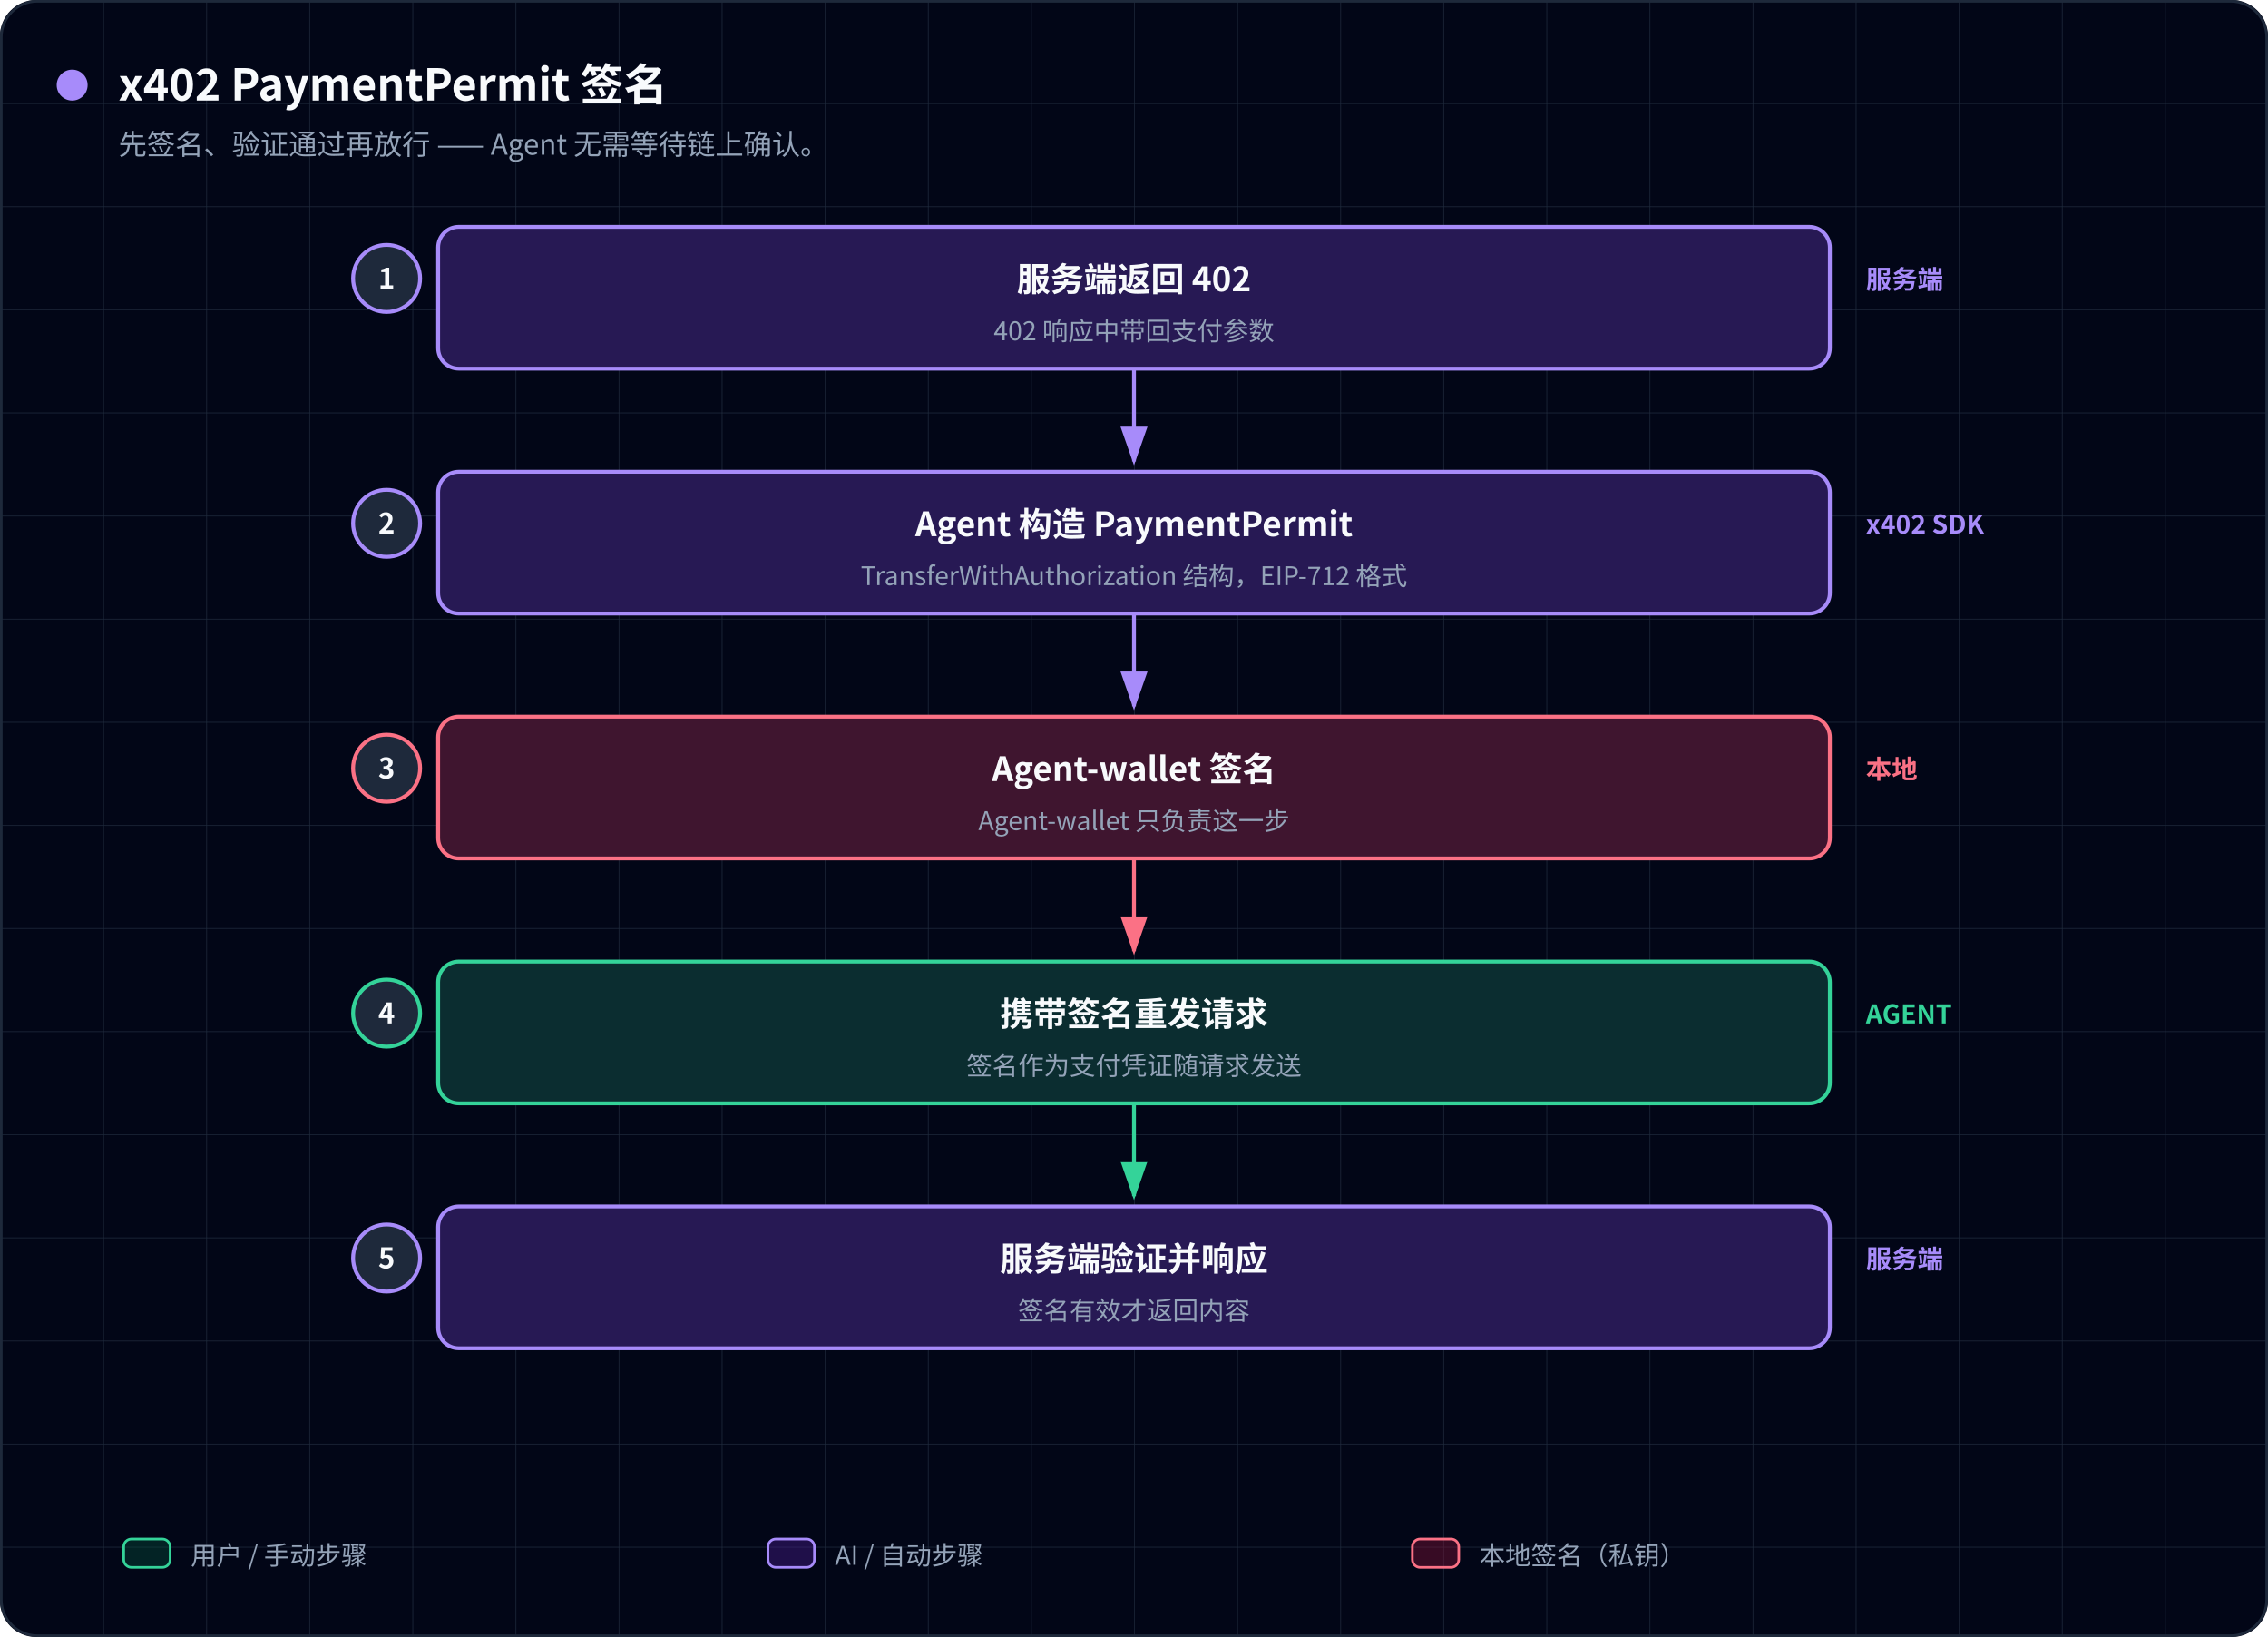
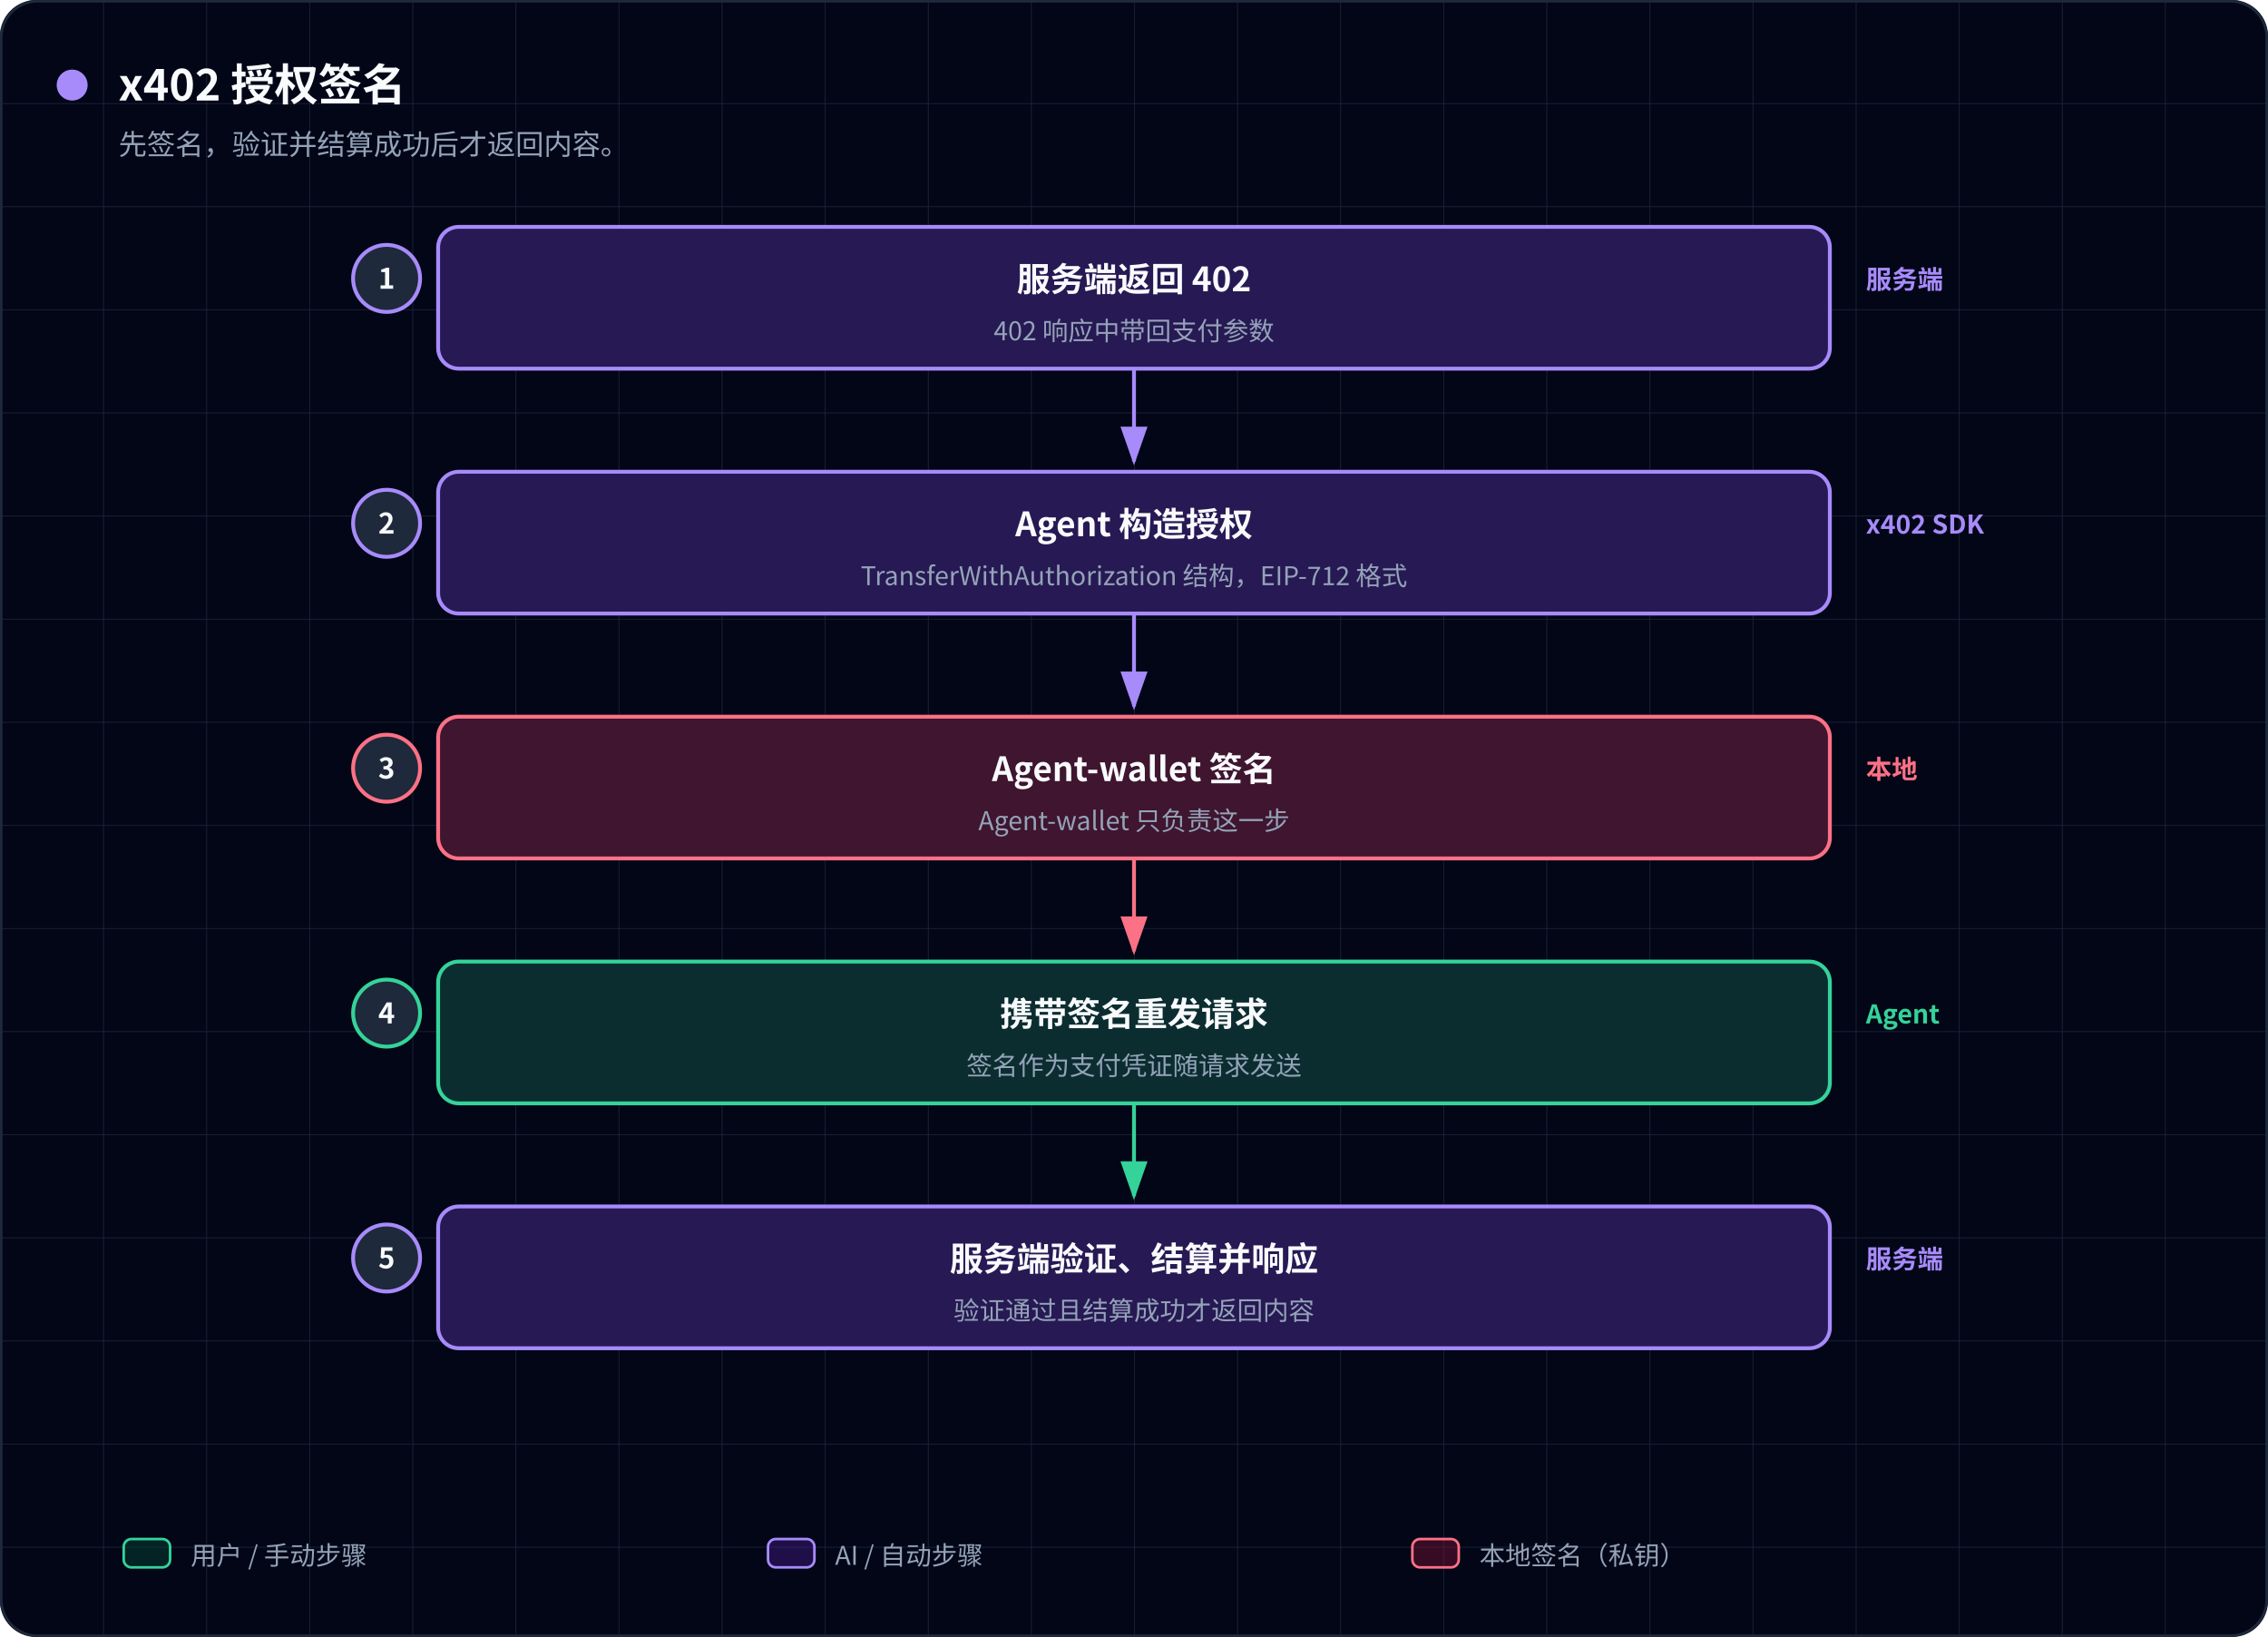
<svg xmlns="http://www.w3.org/2000/svg" viewBox="0 0 880 635" width="880" height="635" font-family="'JetBrains Mono','SFMono-Regular',Menlo,Consolas,'PingFang SC','Hiragino Sans GB','Microsoft YaHei','Noto Sans CJK SC','Noto Sans SC','Source Han Sans SC',monospace" role="img">
  <defs>
    <pattern id="grid" width="40" height="40" patternUnits="userSpaceOnUse">
      <path d="M 40 0 L 0 0 0 40" fill="none" stroke="#1e293b" stroke-width="0.5" />
    </pattern>
    <marker id="ah-slate" markerWidth="10" markerHeight="7" refX="9" refY="3.5" orient="auto">
      <polygon points="0 0, 10 3.5, 0 7" fill="#64748b" />
    </marker>
    <marker id="ah-cyan" markerWidth="10" markerHeight="7" refX="9" refY="3.5" orient="auto">
      <polygon points="0 0, 10 3.5, 0 7" fill="#22d3ee" />
    </marker>
    <marker id="ah-emerald" markerWidth="10" markerHeight="7" refX="9" refY="3.5" orient="auto">
      <polygon points="0 0, 10 3.5, 0 7" fill="#34d399" />
    </marker>
    <marker id="ah-violet" markerWidth="10" markerHeight="7" refX="9" refY="3.5" orient="auto">
      <polygon points="0 0, 10 3.5, 0 7" fill="#a78bfa" />
    </marker>
    <marker id="ah-amber" markerWidth="10" markerHeight="7" refX="9" refY="3.5" orient="auto">
      <polygon points="0 0, 10 3.5, 0 7" fill="#fbbf24" />
    </marker>
    <marker id="ah-rose" markerWidth="10" markerHeight="7" refX="9" refY="3.5" orient="auto">
      <polygon points="0 0, 10 3.5, 0 7" fill="#fb7185" />
    </marker>
  </defs>
  <rect width="880" height="635" rx="14" fill="#020617" />
  <rect width="880" height="635" rx="14" fill="url(#grid)" />
  <rect x="0.5" y="0.5" width="879" height="634" rx="14" fill="none" stroke="#1e293b" />
  <circle cx="28" cy="33" r="6" fill="#a78bfa" />
-   <text x="46" y="39" fill="#f8fafc" font-size="17" font-weight="700">x402 PaymentPermit 签名</text>
-   <text x="46" y="60" fill="#94a3b8" font-size="11">先签名、验证通过再放行 —— Agent 无需等待链上确认。</text>
+   <text x="46" y="39" fill="#f8fafc" font-size="17" font-weight="700">x402 授权签名</text>
+   <text x="46" y="60" fill="#94a3b8" font-size="11">先签名，验证并结算成功后才返回内容。</text>
  <rect x="170" y="88" width="540" height="55" rx="8" fill="#0f172a" />
  <rect x="170" y="88" width="540" height="55" rx="8" fill="rgba(76, 29, 149, 0.4)" stroke="#a78bfa" stroke-width="1.5" />
  <text x="440.0" y="113" fill="#f8fafc" font-size="13" font-weight="600" text-anchor="middle">服务端返回 402</text>
  <text x="440.0" y="132" fill="#94a3b8" font-size="10" text-anchor="middle">402 响应中带回支付参数</text>
  <circle cx="150" cy="108" r="13" fill="#1e293b" stroke="#a78bfa" stroke-width="1.5" />
  <text x="150" y="112" fill="#f8fafc" font-size="11" font-weight="700" text-anchor="middle">1</text>
  <text x="724" y="112" fill="#a78bfa" font-size="10" font-weight="600">服务端</text>
  <line x1="440.0" y1="143" x2="440.0" y2="179" stroke="#a78bfa" stroke-width="1.5" marker-end="url(#ah-violet)" />
  <rect x="170" y="183" width="540" height="55" rx="8" fill="#0f172a" />
  <rect x="170" y="183" width="540" height="55" rx="8" fill="rgba(76, 29, 149, 0.4)" stroke="#a78bfa" stroke-width="1.5" />
-   <text x="440.0" y="208" fill="#f8fafc" font-size="13" font-weight="600" text-anchor="middle">Agent 构造 PaymentPermit</text>
+   <text x="440.0" y="208" fill="#f8fafc" font-size="13" font-weight="600" text-anchor="middle">Agent 构造授权</text>
  <text x="440.0" y="227" fill="#94a3b8" font-size="10" text-anchor="middle">TransferWithAuthorization 结构，EIP-712 格式</text>
  <circle cx="150" cy="203" r="13" fill="#1e293b" stroke="#a78bfa" stroke-width="1.5" />
  <text x="150" y="207" fill="#f8fafc" font-size="11" font-weight="700" text-anchor="middle">2</text>
  <text x="724" y="207" fill="#a78bfa" font-size="10" font-weight="600">x402 SDK</text>
  <line x1="440.0" y1="238" x2="440.0" y2="274" stroke="#a78bfa" stroke-width="1.5" marker-end="url(#ah-violet)" />
  <rect x="170" y="278" width="540" height="55" rx="8" fill="#0f172a" />
  <rect x="170" y="278" width="540" height="55" rx="8" fill="rgba(136, 19, 55, 0.4)" stroke="#fb7185" stroke-width="1.5" />
  <text x="440.0" y="303" fill="#f8fafc" font-size="13" font-weight="600" text-anchor="middle">Agent-wallet 签名</text>
  <text x="440.0" y="322" fill="#94a3b8" font-size="10" text-anchor="middle">Agent-wallet 只负责这一步</text>
  <circle cx="150" cy="298" r="13" fill="#1e293b" stroke="#fb7185" stroke-width="1.5" />
  <text x="150" y="302" fill="#f8fafc" font-size="11" font-weight="700" text-anchor="middle">3</text>
  <text x="724" y="302" fill="#fb7185" font-size="10" font-weight="600">本地</text>
  <line x1="440.0" y1="333" x2="440.0" y2="369" stroke="#fb7185" stroke-width="1.5" marker-end="url(#ah-rose)" />
  <rect x="170" y="373" width="540" height="55" rx="8" fill="#0f172a" />
  <rect x="170" y="373" width="540" height="55" rx="8" fill="rgba(6, 78, 59, 0.4)" stroke="#34d399" stroke-width="1.5" />
  <text x="440.0" y="398" fill="#f8fafc" font-size="13" font-weight="600" text-anchor="middle">携带签名重发请求</text>
  <text x="440.0" y="417" fill="#94a3b8" font-size="10" text-anchor="middle">签名作为支付凭证随请求发送</text>
  <circle cx="150" cy="393" r="13" fill="#1e293b" stroke="#34d399" stroke-width="1.5" />
  <text x="150" y="397" fill="#f8fafc" font-size="11" font-weight="700" text-anchor="middle">4</text>
-   <text x="724" y="397" fill="#34d399" font-size="10" font-weight="600">AGENT</text>
+   <text x="724" y="397" fill="#34d399" font-size="10" font-weight="600">Agent</text>
  <line x1="440.0" y1="428" x2="440.0" y2="464" stroke="#34d399" stroke-width="1.5" marker-end="url(#ah-emerald)" />
  <rect x="170" y="468" width="540" height="55" rx="8" fill="#0f172a" />
  <rect x="170" y="468" width="540" height="55" rx="8" fill="rgba(76, 29, 149, 0.4)" stroke="#a78bfa" stroke-width="1.5" />
-   <text x="440.0" y="493" fill="#f8fafc" font-size="13" font-weight="600" text-anchor="middle">服务端验证并响应</text>
-   <text x="440.0" y="512" fill="#94a3b8" font-size="10" text-anchor="middle">签名有效才返回内容</text>
+   <text x="440.0" y="493" fill="#f8fafc" font-size="13" font-weight="600" text-anchor="middle">服务端验证、结算并响应</text>
+   <text x="440.0" y="512" fill="#94a3b8" font-size="10" text-anchor="middle">验证通过且结算成功才返回内容</text>
  <circle cx="150" cy="488" r="13" fill="#1e293b" stroke="#a78bfa" stroke-width="1.5" />
  <text x="150" y="492" fill="#f8fafc" font-size="11" font-weight="700" text-anchor="middle">5</text>
  <text x="724" y="492" fill="#a78bfa" font-size="10" font-weight="600">服务端</text>
  <rect x="48" y="597" width="18" height="11" rx="3" fill="rgba(6, 78, 59, 0.4)" stroke="#34d399" stroke-width="1" />
  <text x="74" y="607" fill="#94a3b8" font-size="10">用户 / 手动步骤</text>
  <rect x="298" y="597" width="18" height="11" rx="3" fill="rgba(76, 29, 149, 0.4)" stroke="#a78bfa" stroke-width="1" />
  <text x="324" y="607" fill="#94a3b8" font-size="10">AI / 自动步骤</text>
  <rect x="548" y="597" width="18" height="11" rx="3" fill="rgba(136, 19, 55, 0.4)" stroke="#fb7185" stroke-width="1" />
  <text x="574" y="607" fill="#94a3b8" font-size="10">本地签名（私钥）</text>
</svg>
